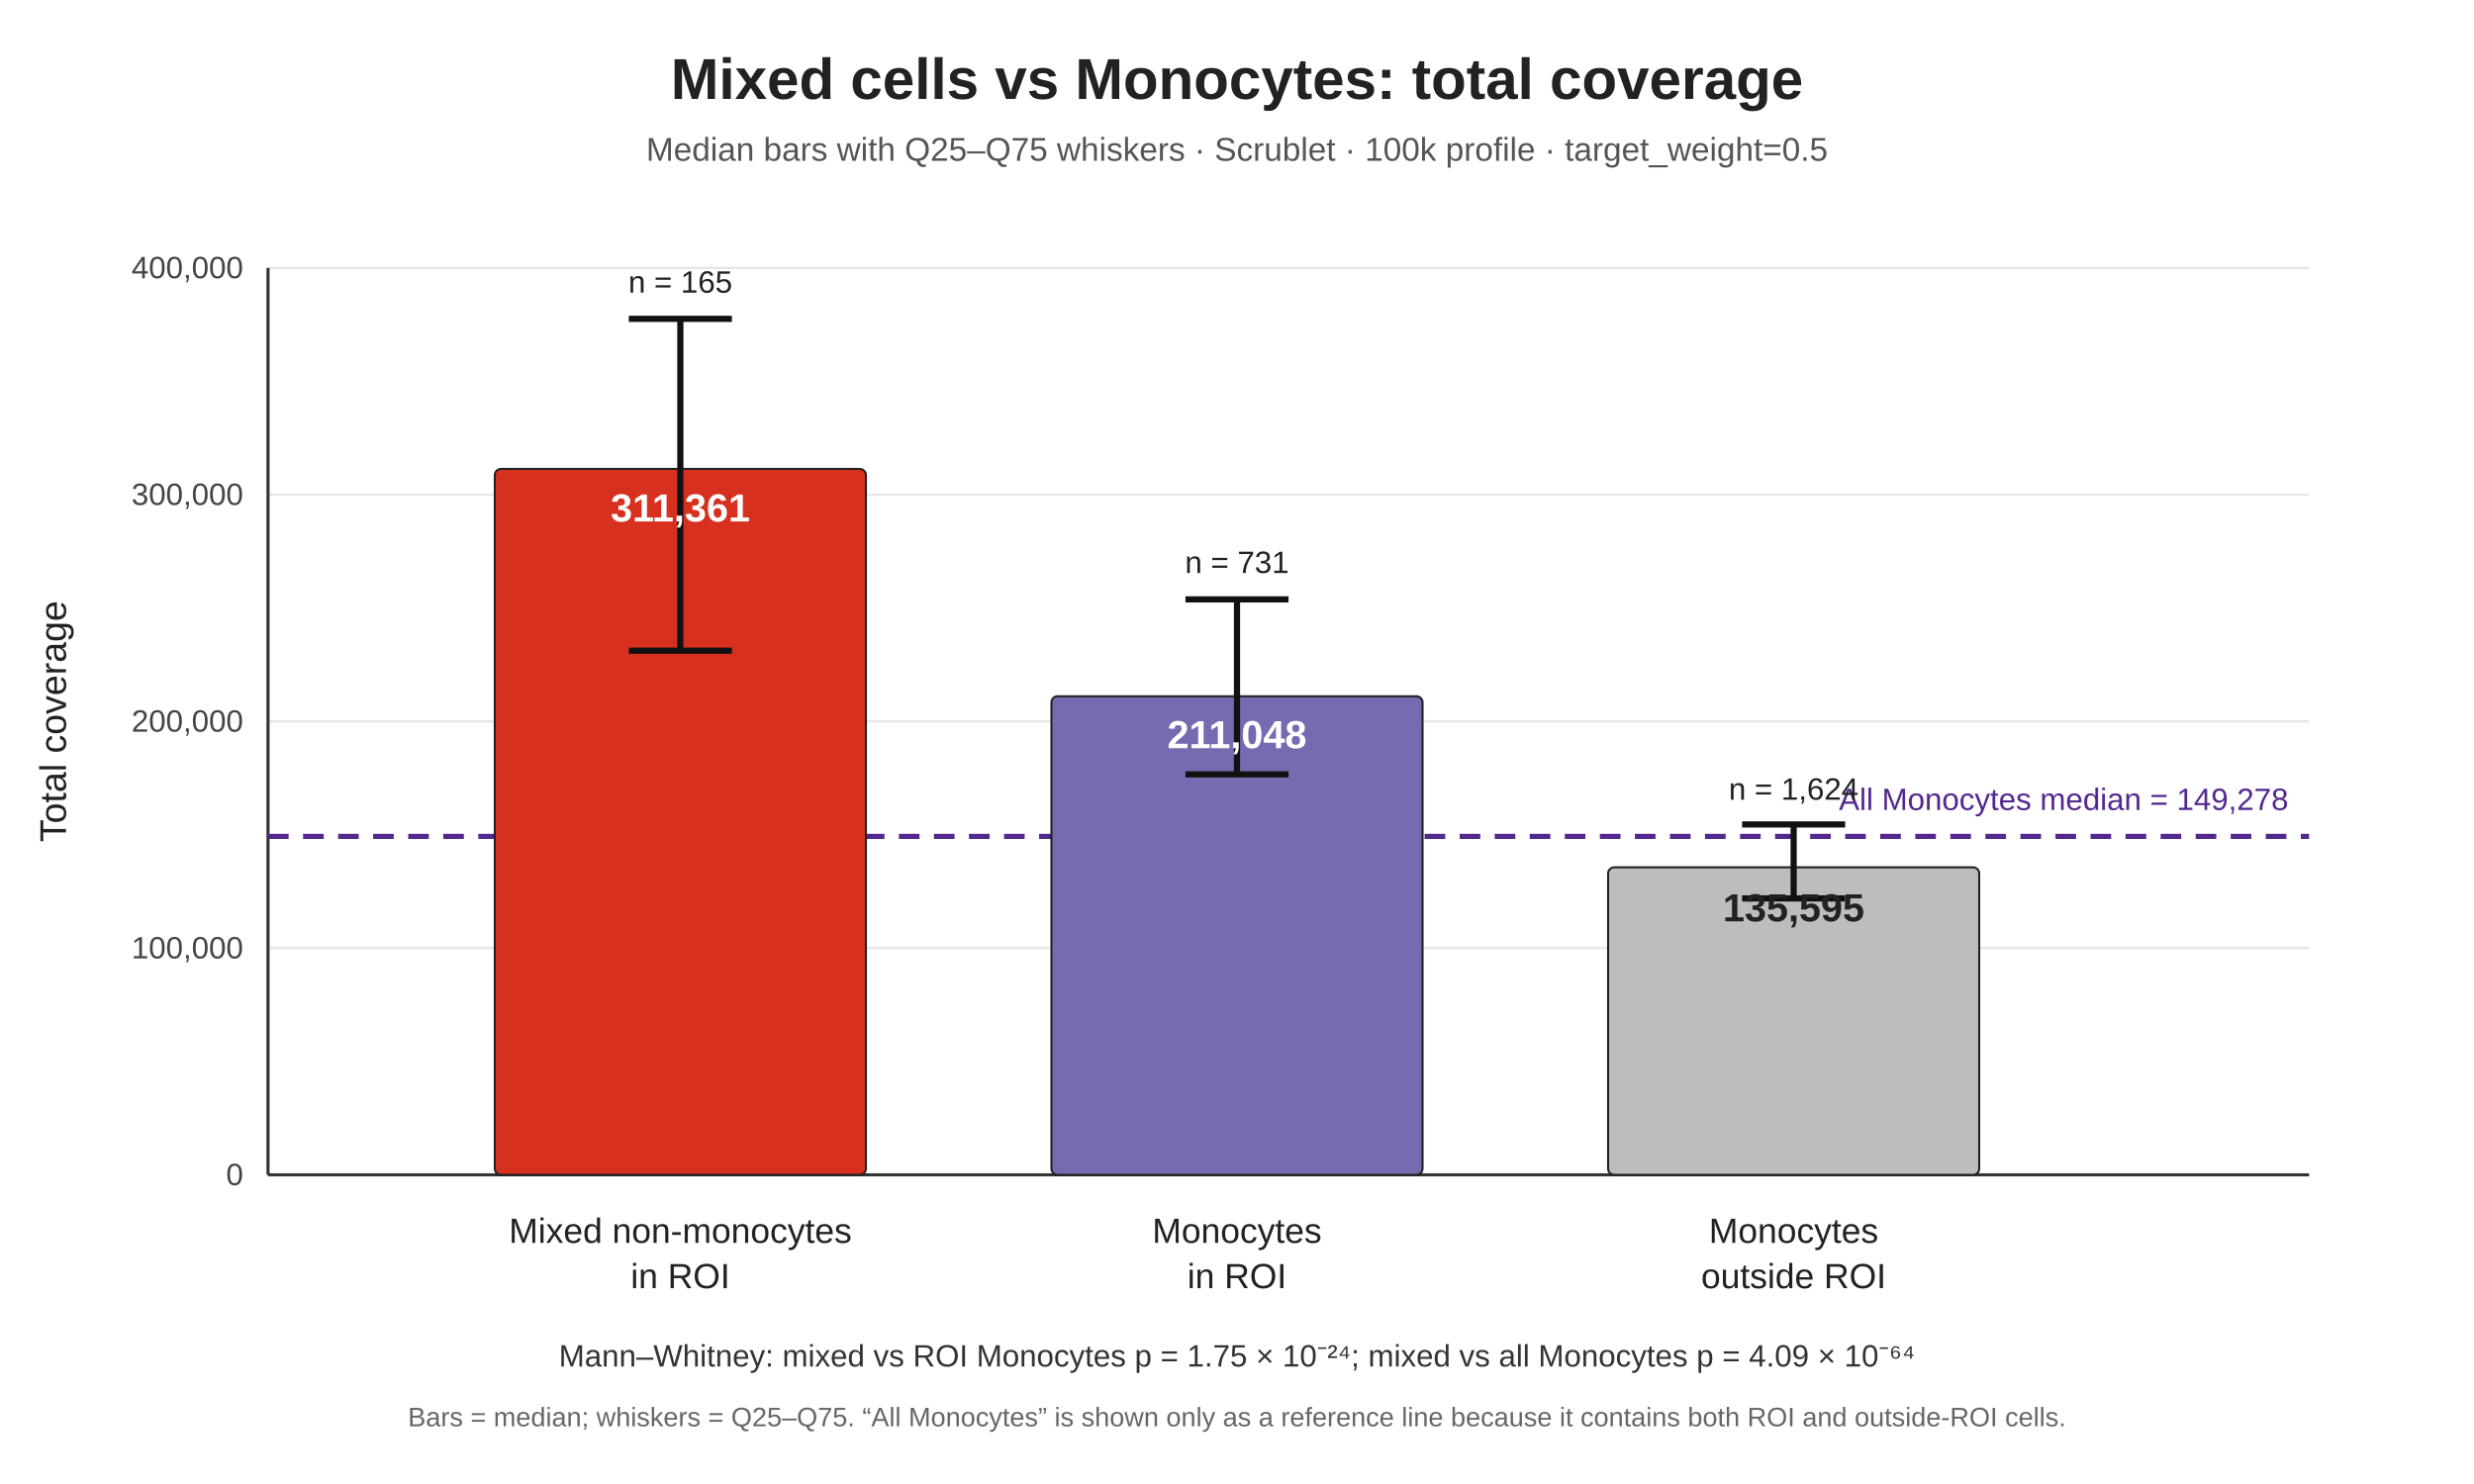
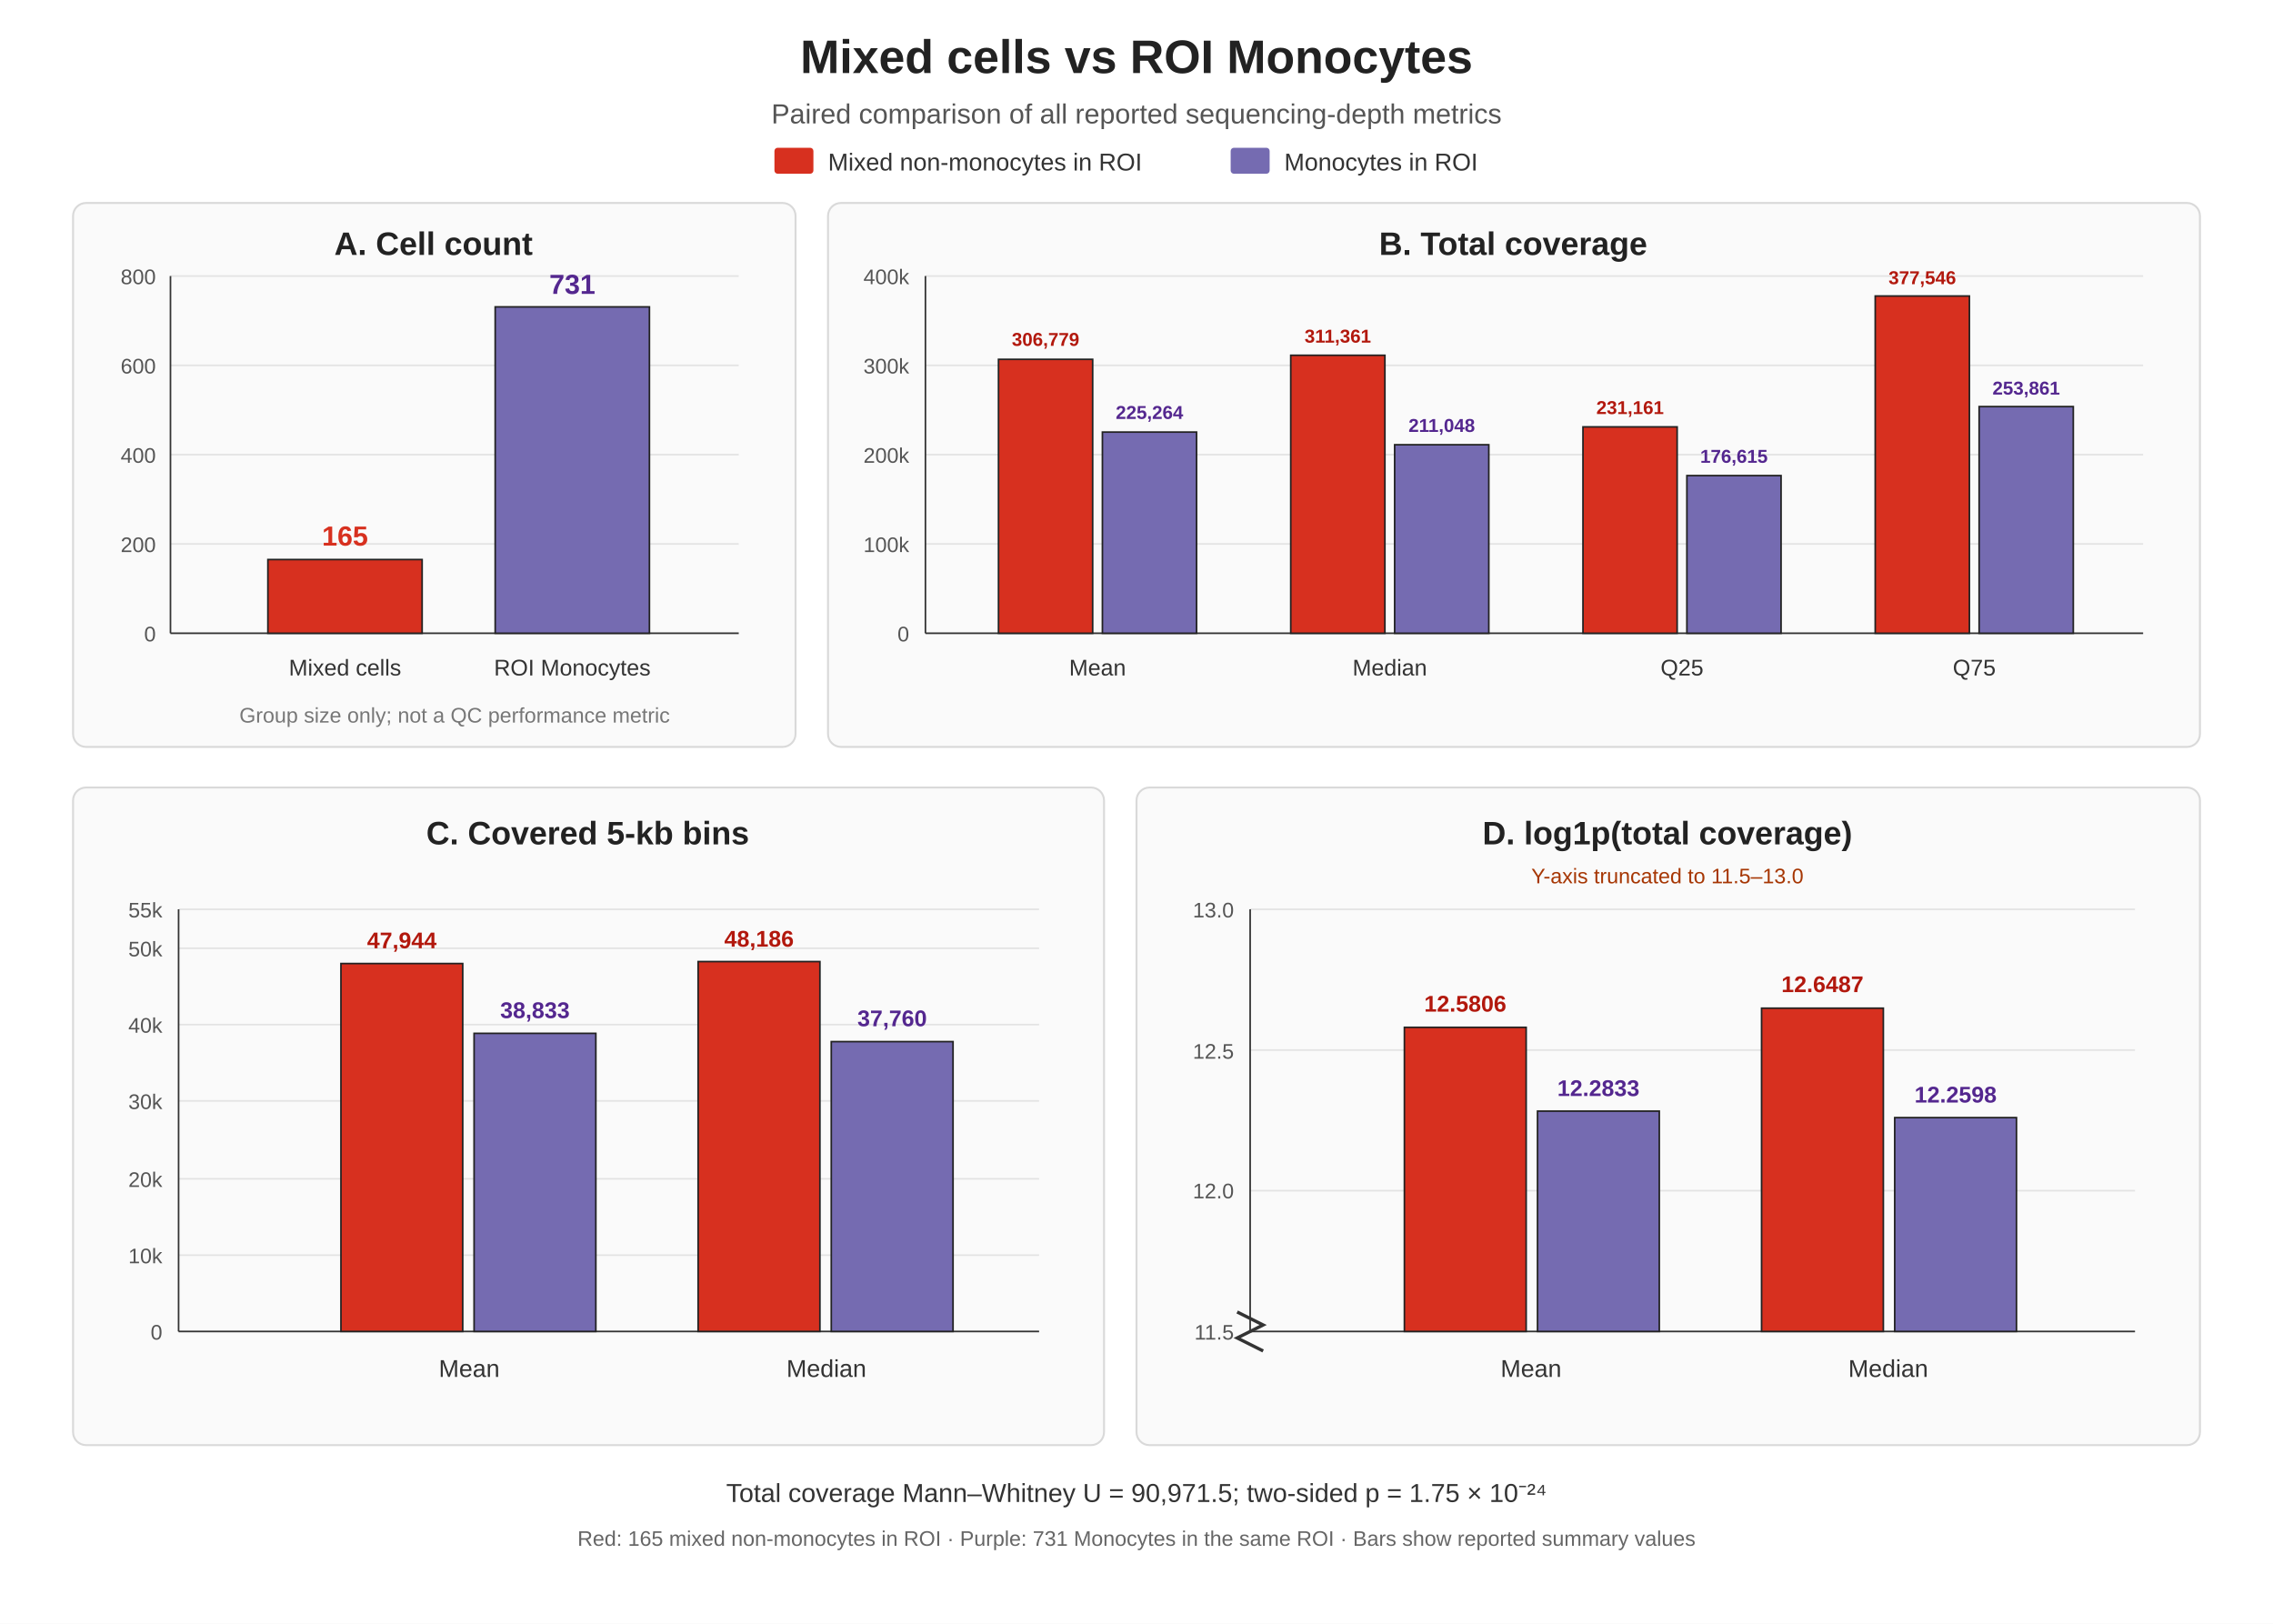
- <svg xmlns="http://www.w3.org/2000/svg" width="1200" height="720" viewBox="0 0 1200 720" role="img" aria-labelledby="title desc">
-   <rect width="1200" height="720" fill="#ffffff" />
-   <text x="600" y="48" text-anchor="middle" font-family="Arial, Helvetica, sans-serif" font-size="28" font-weight="700" fill="#222222">Mixed cells vs Monocytes: total coverage</text>
-   <text x="600" y="78" text-anchor="middle" font-family="Arial, Helvetica, sans-serif" font-size="16" fill="#555555">Median bars with Q25–Q75 whiskers · Scrublet · 100k profile · target_weight=0.5</text>
-   <g stroke="#e5e5e5" stroke-width="1">
-     <line x1="130" y1="570" x2="1120" y2="570" />
-     <line x1="130" y1="460" x2="1120" y2="460" />
-     <line x1="130" y1="350" x2="1120" y2="350" />
-     <line x1="130" y1="240" x2="1120" y2="240" />
-     <line x1="130" y1="130" x2="1120" y2="130" />
+ <svg xmlns="http://www.w3.org/2000/svg" width="1400" height="1000" viewBox="0 0 1400 1000" role="img" aria-labelledby="title desc">
+   <rect width="1400" height="1000" fill="#ffffff" />
+   <text x="700" y="45" text-anchor="middle" font-family="Arial, Helvetica, sans-serif" font-size="29" font-weight="700" fill="#222222">Mixed cells vs ROI Monocytes</text>
+   <text x="700" y="76" text-anchor="middle" font-family="Arial, Helvetica, sans-serif" font-size="17" fill="#555555">Paired comparison of all reported sequencing-depth metrics</text>
+   <rect x="477" y="91" width="24" height="16" rx="2" fill="#d7301f" />
+   <text x="510" y="105" font-family="Arial, Helvetica, sans-serif" font-size="15" fill="#333333">Mixed non-monocytes in ROI</text>
+   <rect x="758" y="91" width="24" height="16" rx="2" fill="#756bb1" />
+   <text x="791" y="105" font-family="Arial, Helvetica, sans-serif" font-size="15" fill="#333333">Monocytes in ROI</text>
+   <g fill="#fafafa" stroke="#d9d9d9" stroke-width="1.2">
+     <rect x="45" y="125" width="445" height="335" rx="8" />
+     <rect x="510" y="125" width="845" height="335" rx="8" />
+     <rect x="45" y="485" width="635" height="405" rx="8" />
+     <rect x="700" y="485" width="655" height="405" rx="8" />
  </g>
-   <g font-family="Arial, Helvetica, sans-serif" font-size="15" fill="#444444" text-anchor="end">
-     <text x="118" y="575">0</text>
-     <text x="118" y="465">100,000</text>
-     <text x="118" y="355">200,000</text>
-     <text x="118" y="245">300,000</text>
-     <text x="118" y="135">400,000</text>
+   <text x="267" y="157" text-anchor="middle" font-family="Arial, Helvetica, sans-serif" font-size="20" font-weight="700" fill="#222222">A. Cell count</text>
+   <g stroke="#e3e3e3" stroke-width="1">
+     <line x1="105" y1="390" x2="455" y2="390" />
+     <line x1="105" y1="335" x2="455" y2="335" />
+     <line x1="105" y1="280" x2="455" y2="280" />
+     <line x1="105" y1="225" x2="455" y2="225" />
+     <line x1="105" y1="170" x2="455" y2="170" />
  </g>
-   <line x1="130" y1="130" x2="130" y2="570" stroke="#333333" stroke-width="1.5" />
-   <line x1="130" y1="570" x2="1120" y2="570" stroke="#333333" stroke-width="1.5" />
-   <text x="32" y="350" transform="rotate(-90 32 350)" text-anchor="middle" font-family="Arial, Helvetica, sans-serif" font-size="18" fill="#222222">Total coverage</text>
-   <line x1="130" y1="405.8" x2="1120" y2="405.8" stroke="#54278f" stroke-width="2.5" stroke-dasharray="10 7" />
-   <rect x="846" y="374" width="274" height="27" rx="4" fill="#ffffff" opacity="0.92" />
-   <text x="1110" y="393" text-anchor="end" font-family="Arial, Helvetica, sans-serif" font-size="15" fill="#54278f">All Monocytes median = 149,278</text>
-   <rect x="240" y="227.5" width="180" height="342.5" rx="3" fill="#d7301f" stroke="#222222" stroke-width="1" />
-   <rect x="510" y="337.8" width="180" height="232.2" rx="3" fill="#756bb1" stroke="#222222" stroke-width="1" />
-   <rect x="780" y="420.8" width="180" height="149.2" rx="3" fill="#bdbdbd" stroke="#222222" stroke-width="1" />
-   <g stroke="#111111" stroke-width="3" fill="none">
-     <line x1="330" y1="154.7" x2="330" y2="315.7" />
-     <line x1="305" y1="154.7" x2="355" y2="154.7" />
-     <line x1="305" y1="315.7" x2="355" y2="315.7" />
-     <line x1="600" y1="290.8" x2="600" y2="375.7" />
-     <line x1="575" y1="290.8" x2="625" y2="290.8" />
-     <line x1="575" y1="375.7" x2="625" y2="375.7" />
-     <line x1="870" y1="400.0" x2="870" y2="435.9" />
-     <line x1="845" y1="400.0" x2="895" y2="400.0" />
-     <line x1="845" y1="435.9" x2="895" y2="435.9" />
+   <g font-family="Arial, Helvetica, sans-serif" font-size="13" fill="#555555" text-anchor="end">
+     <text x="96" y="395">0</text>
+     <text x="96" y="340">200</text>
+     <text x="96" y="285">400</text>
+     <text x="96" y="230">600</text>
+     <text x="96" y="175">800</text>
  </g>
-   <g font-family="Arial, Helvetica, sans-serif" text-anchor="middle">
-     <text x="330" y="253" font-size="19" font-weight="700" fill="#ffffff">311,361</text>
-     <text x="600" y="363" font-size="19" font-weight="700" fill="#ffffff">211,048</text>
-     <text x="870" y="447" font-size="19" font-weight="700" fill="#222222">135,595</text>
-     <text x="330" y="142" font-size="15" fill="#222222">n = 165</text>
-     <text x="600" y="278" font-size="15" fill="#222222">n = 731</text>
-     <text x="870" y="388" font-size="15" fill="#222222">n = 1,624</text>
+   <line x1="105" y1="170" x2="105" y2="390" stroke="#333333" />
+   <line x1="105" y1="390" x2="455" y2="390" stroke="#333333" />
+   <rect x="165" y="344.6" width="95" height="45.4" fill="#d7301f" stroke="#222222" />
+   <rect x="305" y="189.0" width="95" height="201.0" fill="#756bb1" stroke="#222222" />
+   <g font-family="Arial, Helvetica, sans-serif" font-size="17" font-weight="700" text-anchor="middle">
+     <text x="212.5" y="336" fill="#d7301f">165</text>
+     <text x="352.5" y="181" fill="#54278f">731</text>
  </g>
-   <g font-family="Arial, Helvetica, sans-serif" font-size="17" fill="#222222" text-anchor="middle">
-     <text x="330" y="603">Mixed non-monocytes</text>
-     <text x="330" y="625">in ROI</text>
-     <text x="600" y="603">Monocytes</text>
-     <text x="600" y="625">in ROI</text>
-     <text x="870" y="603">Monocytes</text>
-     <text x="870" y="625">outside ROI</text>
+   <g font-family="Arial, Helvetica, sans-serif" font-size="14" text-anchor="middle" fill="#333333">
+     <text x="212.5" y="416">Mixed cells</text>
+     <text x="352.5" y="416">ROI Monocytes</text>
  </g>
-   <text x="600" y="663" text-anchor="middle" font-family="Arial, Helvetica, sans-serif" font-size="15" fill="#333333">Mann–Whitney: mixed vs ROI Monocytes p = 1.75 × 10⁻²⁴; mixed vs all Monocytes p = 4.09 × 10⁻⁶⁴</text>
-   <text x="600" y="692" text-anchor="middle" font-family="Arial, Helvetica, sans-serif" font-size="13" fill="#666666">Bars = median; whiskers = Q25–Q75. “All Monocytes” is shown only as a reference line because it contains both ROI and outside-ROI cells.</text>
+   <text x="280" y="445" text-anchor="middle" font-family="Arial, Helvetica, sans-serif" font-size="13" fill="#777777">Group size only; not a QC performance metric</text>
+   <text x="932" y="157" text-anchor="middle" font-family="Arial, Helvetica, sans-serif" font-size="20" font-weight="700" fill="#222222">B. Total coverage</text>
+   <g stroke="#e3e3e3" stroke-width="1">
+     <line x1="570" y1="390" x2="1320" y2="390" />
+     <line x1="570" y1="335" x2="1320" y2="335" />
+     <line x1="570" y1="280" x2="1320" y2="280" />
+     <line x1="570" y1="225" x2="1320" y2="225" />
+     <line x1="570" y1="170" x2="1320" y2="170" />
+   </g>
+   <g font-family="Arial, Helvetica, sans-serif" font-size="13" fill="#555555" text-anchor="end">
+     <text x="560" y="395">0</text>
+     <text x="560" y="340">100k</text>
+     <text x="560" y="285">200k</text>
+     <text x="560" y="230">300k</text>
+     <text x="560" y="175">400k</text>
+   </g>
+   <line x1="570" y1="170" x2="570" y2="390" stroke="#333333" />
+   <line x1="570" y1="390" x2="1320" y2="390" stroke="#333333" />
+   <rect x="615" y="221.3" width="58" height="168.7" fill="#d7301f" stroke="#222222" />
+   <rect x="679" y="266.1" width="58" height="123.9" fill="#756bb1" stroke="#222222" />
+   <rect x="795" y="218.8" width="58" height="171.2" fill="#d7301f" stroke="#222222" />
+   <rect x="859" y="273.9" width="58" height="116.1" fill="#756bb1" stroke="#222222" />
+   <rect x="975" y="262.9" width="58" height="127.1" fill="#d7301f" stroke="#222222" />
+   <rect x="1039" y="292.9" width="58" height="97.1" fill="#756bb1" stroke="#222222" />
+   <rect x="1155" y="182.3" width="58" height="207.7" fill="#d7301f" stroke="#222222" />
+   <rect x="1219" y="250.4" width="58" height="139.6" fill="#756bb1" stroke="#222222" />
+   <g font-family="Arial, Helvetica, sans-serif" font-size="11.5" font-weight="700" text-anchor="middle">
+     <text x="644" y="213" fill="#b2180d">306,779</text>
+     <text x="708" y="258" fill="#54278f">225,264</text>
+     <text x="824" y="211" fill="#b2180d">311,361</text>
+     <text x="888" y="266" fill="#54278f">211,048</text>
+     <text x="1004" y="255" fill="#b2180d">231,161</text>
+     <text x="1068" y="285" fill="#54278f">176,615</text>
+     <text x="1184" y="175" fill="#b2180d">377,546</text>
+     <text x="1248" y="243" fill="#54278f">253,861</text>
+   </g>
+   <g font-family="Arial, Helvetica, sans-serif" font-size="14" fill="#333333" text-anchor="middle">
+     <text x="676" y="416">Mean</text>
+     <text x="856" y="416">Median</text>
+     <text x="1036" y="416">Q25</text>
+     <text x="1216" y="416">Q75</text>
+   </g>
+   <text x="362" y="520" text-anchor="middle" font-family="Arial, Helvetica, sans-serif" font-size="20" font-weight="700" fill="#222222">C. Covered 5-kb bins</text>
+   <g stroke="#e3e3e3" stroke-width="1">
+     <line x1="110" y1="820" x2="640" y2="820" />
+     <line x1="110" y1="773" x2="640" y2="773" />
+     <line x1="110" y1="726" x2="640" y2="726" />
+     <line x1="110" y1="678" x2="640" y2="678" />
+     <line x1="110" y1="631" x2="640" y2="631" />
+     <line x1="110" y1="584" x2="640" y2="584" />
+     <line x1="110" y1="560" x2="640" y2="560" />
+   </g>
+   <g font-family="Arial, Helvetica, sans-serif" font-size="13" fill="#555555" text-anchor="end">
+     <text x="100" y="825">0</text>
+     <text x="100" y="778">10k</text>
+     <text x="100" y="731">20k</text>
+     <text x="100" y="683">30k</text>
+     <text x="100" y="636">40k</text>
+     <text x="100" y="589">50k</text>
+     <text x="100" y="565">55k</text>
+   </g>
+   <line x1="110" y1="560" x2="110" y2="820" stroke="#333333" />
+   <line x1="110" y1="820" x2="640" y2="820" stroke="#333333" />
+   <rect x="210" y="593.4" width="75" height="226.6" fill="#d7301f" stroke="#222222" />
+   <rect x="292" y="636.4" width="75" height="183.6" fill="#756bb1" stroke="#222222" />
+   <rect x="430" y="592.2" width="75" height="227.8" fill="#d7301f" stroke="#222222" />
+   <rect x="512" y="641.5" width="75" height="178.5" fill="#756bb1" stroke="#222222" />
+   <g font-family="Arial, Helvetica, sans-serif" font-size="14" font-weight="700" text-anchor="middle">
+     <text x="247.5" y="584" fill="#b2180d">47,944</text>
+     <text x="329.5" y="627" fill="#54278f">38,833</text>
+     <text x="467.5" y="583" fill="#b2180d">48,186</text>
+     <text x="549.5" y="632" fill="#54278f">37,760</text>
+   </g>
+   <g font-family="Arial, Helvetica, sans-serif" font-size="15" fill="#333333" text-anchor="middle">
+     <text x="289" y="848">Mean</text>
+     <text x="509" y="848">Median</text>
+   </g>
+   <text x="1027" y="520" text-anchor="middle" font-family="Arial, Helvetica, sans-serif" font-size="20" font-weight="700" fill="#222222">D. log1p(total coverage)</text>
+   <text x="1027" y="544" text-anchor="middle" font-family="Arial, Helvetica, sans-serif" font-size="13" fill="#a63603">Y-axis truncated to 11.5–13.0</text>
+   <g stroke="#e3e3e3" stroke-width="1">
+     <line x1="770" y1="820" x2="1315" y2="820" />
+     <line x1="770" y1="733.3" x2="1315" y2="733.3" />
+     <line x1="770" y1="646.7" x2="1315" y2="646.7" />
+     <line x1="770" y1="560" x2="1315" y2="560" />
+   </g>
+   <g font-family="Arial, Helvetica, sans-serif" font-size="13" fill="#555555" text-anchor="end">
+     <text x="760" y="825">11.5</text>
+     <text x="760" y="738">12.0</text>
+     <text x="760" y="652">12.5</text>
+     <text x="760" y="565">13.0</text>
+   </g>
+   <line x1="770" y1="560" x2="770" y2="820" stroke="#333333" />
+   <line x1="770" y1="820" x2="1315" y2="820" stroke="#333333" />
+   <path d="M762 808 l16 8 l-16 8 l16 8" fill="none" stroke="#333333" stroke-width="2" />
+   <rect x="865" y="632.7" width="75" height="187.3" fill="#d7301f" stroke="#222222" />
+   <rect x="947" y="684.3" width="75" height="135.7" fill="#756bb1" stroke="#222222" />
+   <rect x="1085" y="620.9" width="75" height="199.1" fill="#d7301f" stroke="#222222" />
+   <rect x="1167" y="688.3" width="75" height="131.7" fill="#756bb1" stroke="#222222" />
+   <g font-family="Arial, Helvetica, sans-serif" font-size="14" font-weight="700" text-anchor="middle">
+     <text x="902.5" y="623" fill="#b2180d">12.5806</text>
+     <text x="984.5" y="675" fill="#54278f">12.2833</text>
+     <text x="1122.5" y="611" fill="#b2180d">12.6487</text>
+     <text x="1204.5" y="679" fill="#54278f">12.2598</text>
+   </g>
+   <g font-family="Arial, Helvetica, sans-serif" font-size="15" fill="#333333" text-anchor="middle">
+     <text x="943" y="848">Mean</text>
+     <text x="1163" y="848">Median</text>
+   </g>
+   <text x="700" y="925" text-anchor="middle" font-family="Arial, Helvetica, sans-serif" font-size="16" fill="#333333">Total coverage Mann–Whitney U = 90,971.5; two-sided p = 1.75 × 10⁻²⁴</text>
+   <text x="700" y="952" text-anchor="middle" font-family="Arial, Helvetica, sans-serif" font-size="13" fill="#666666">Red: 165 mixed non-monocytes in ROI · Purple: 731 Monocytes in the same ROI · Bars show reported summary values</text>
</svg>
